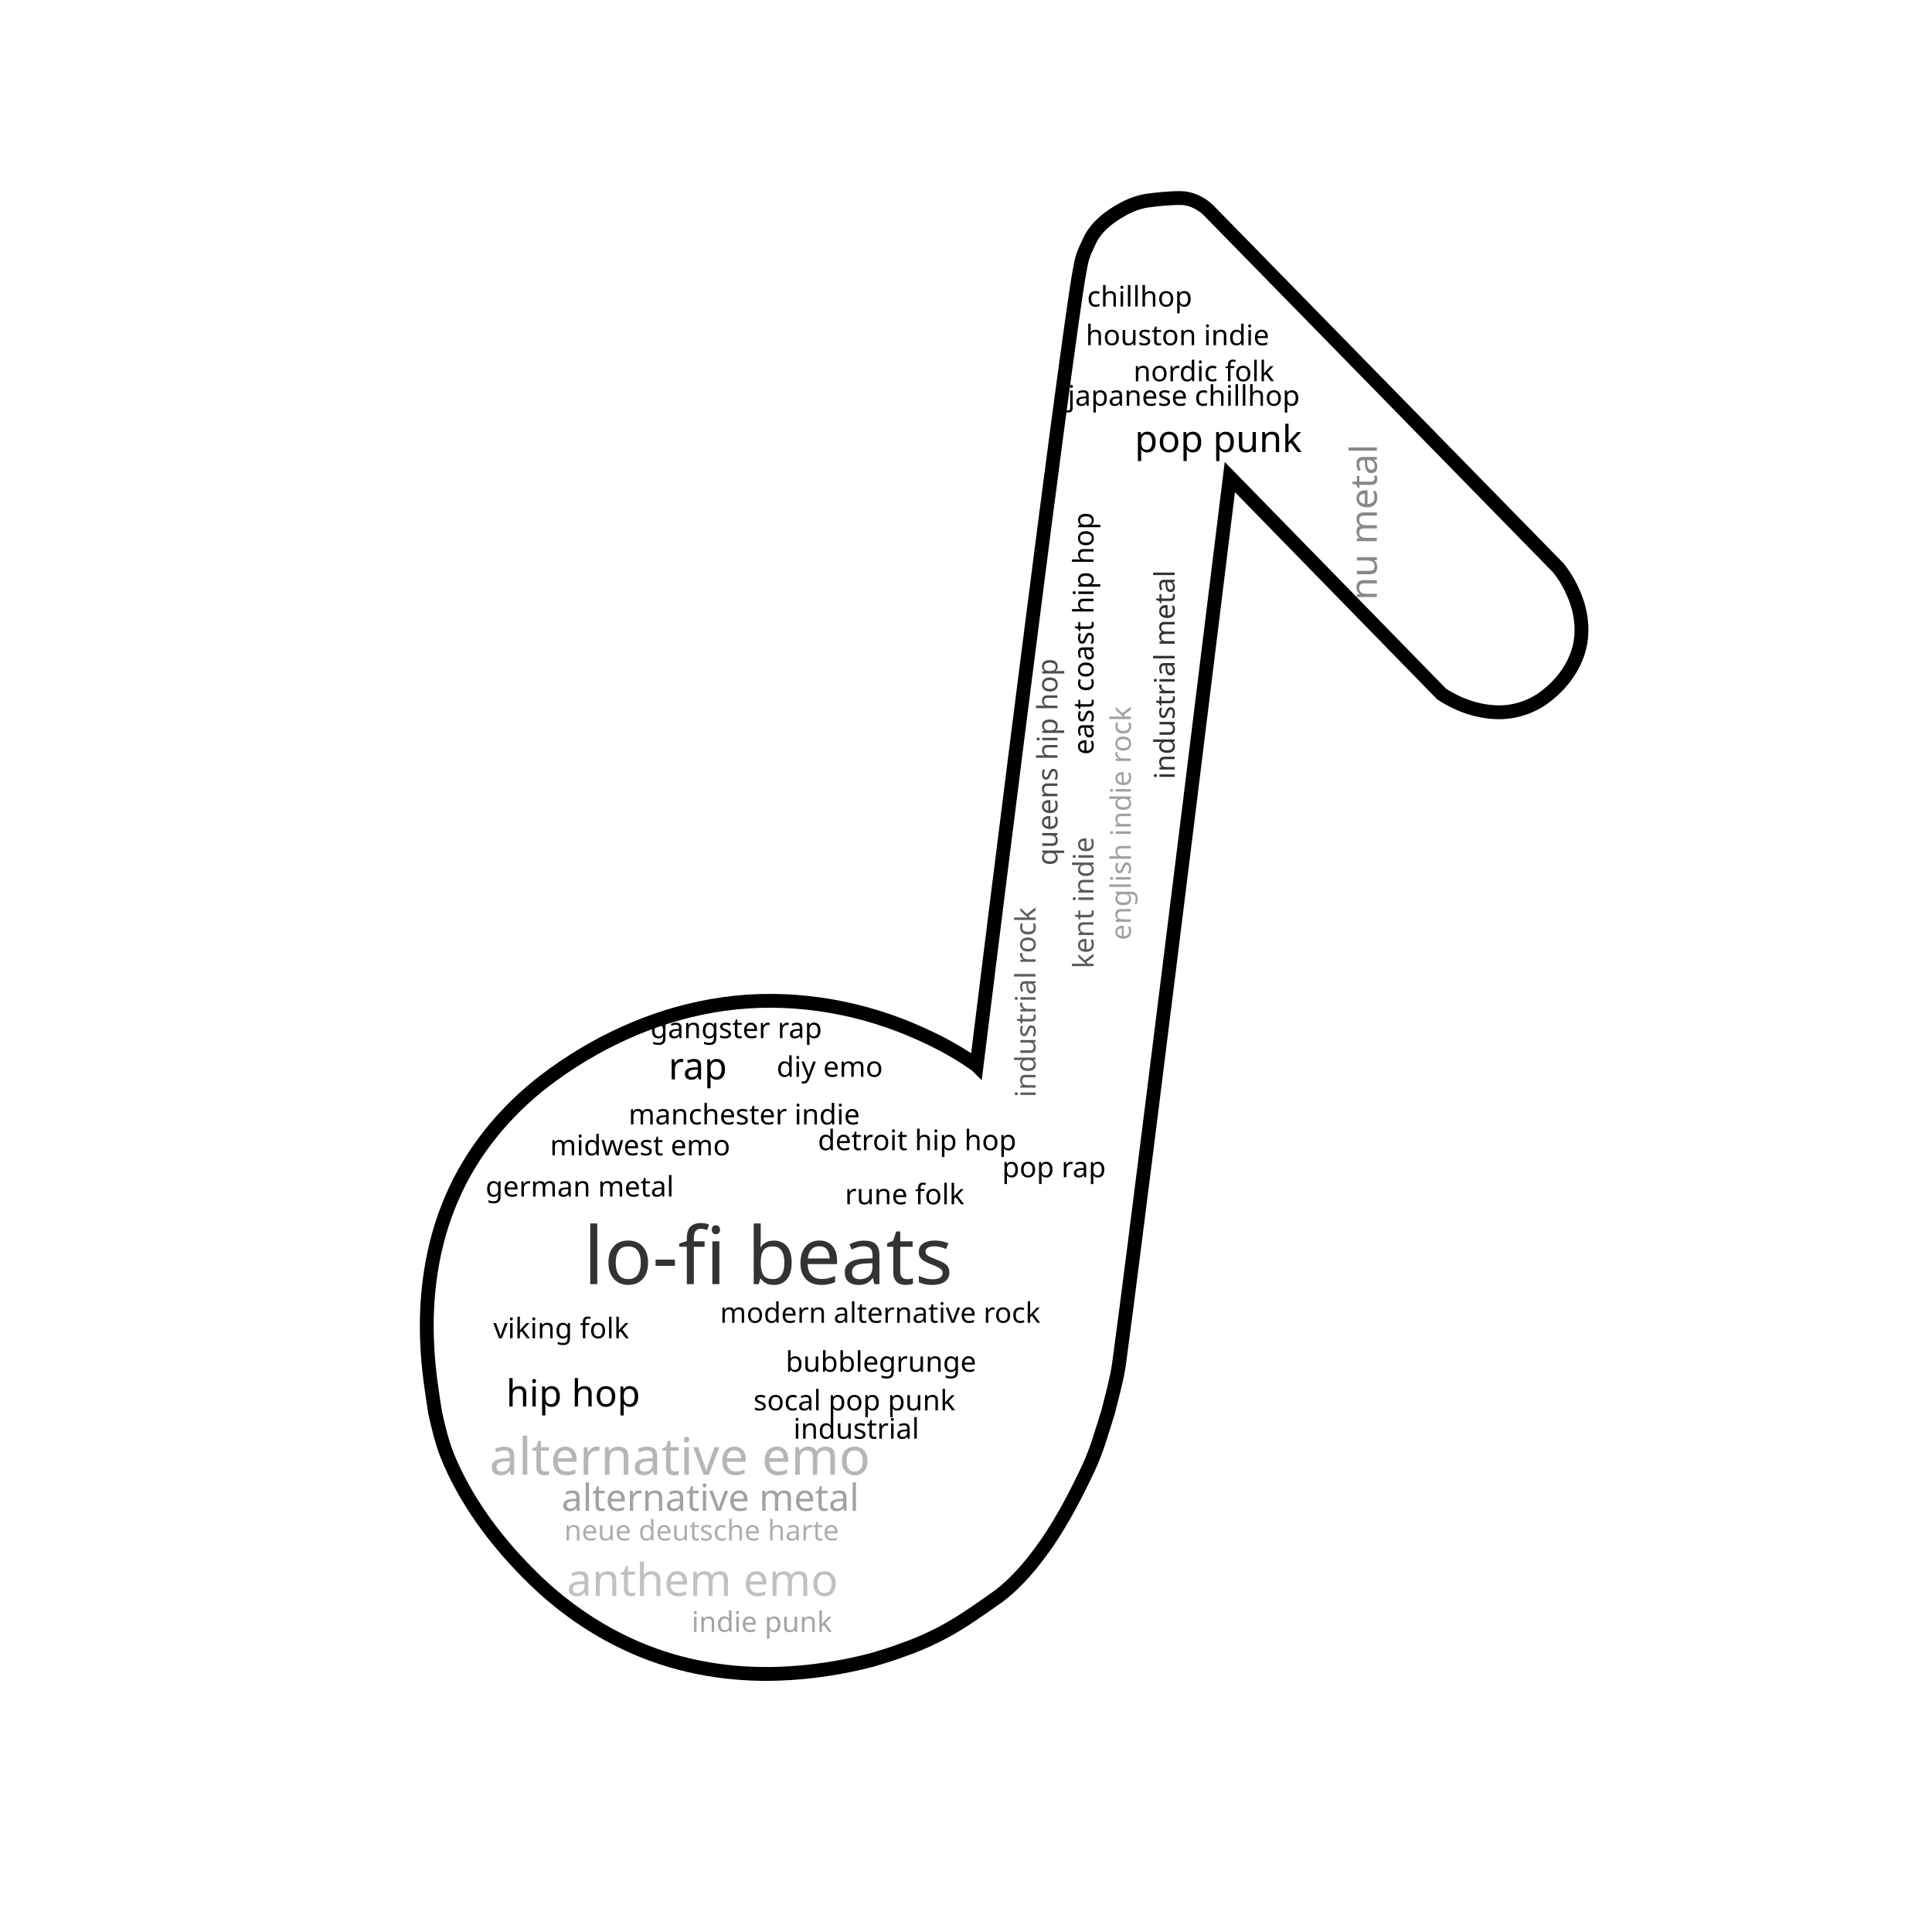
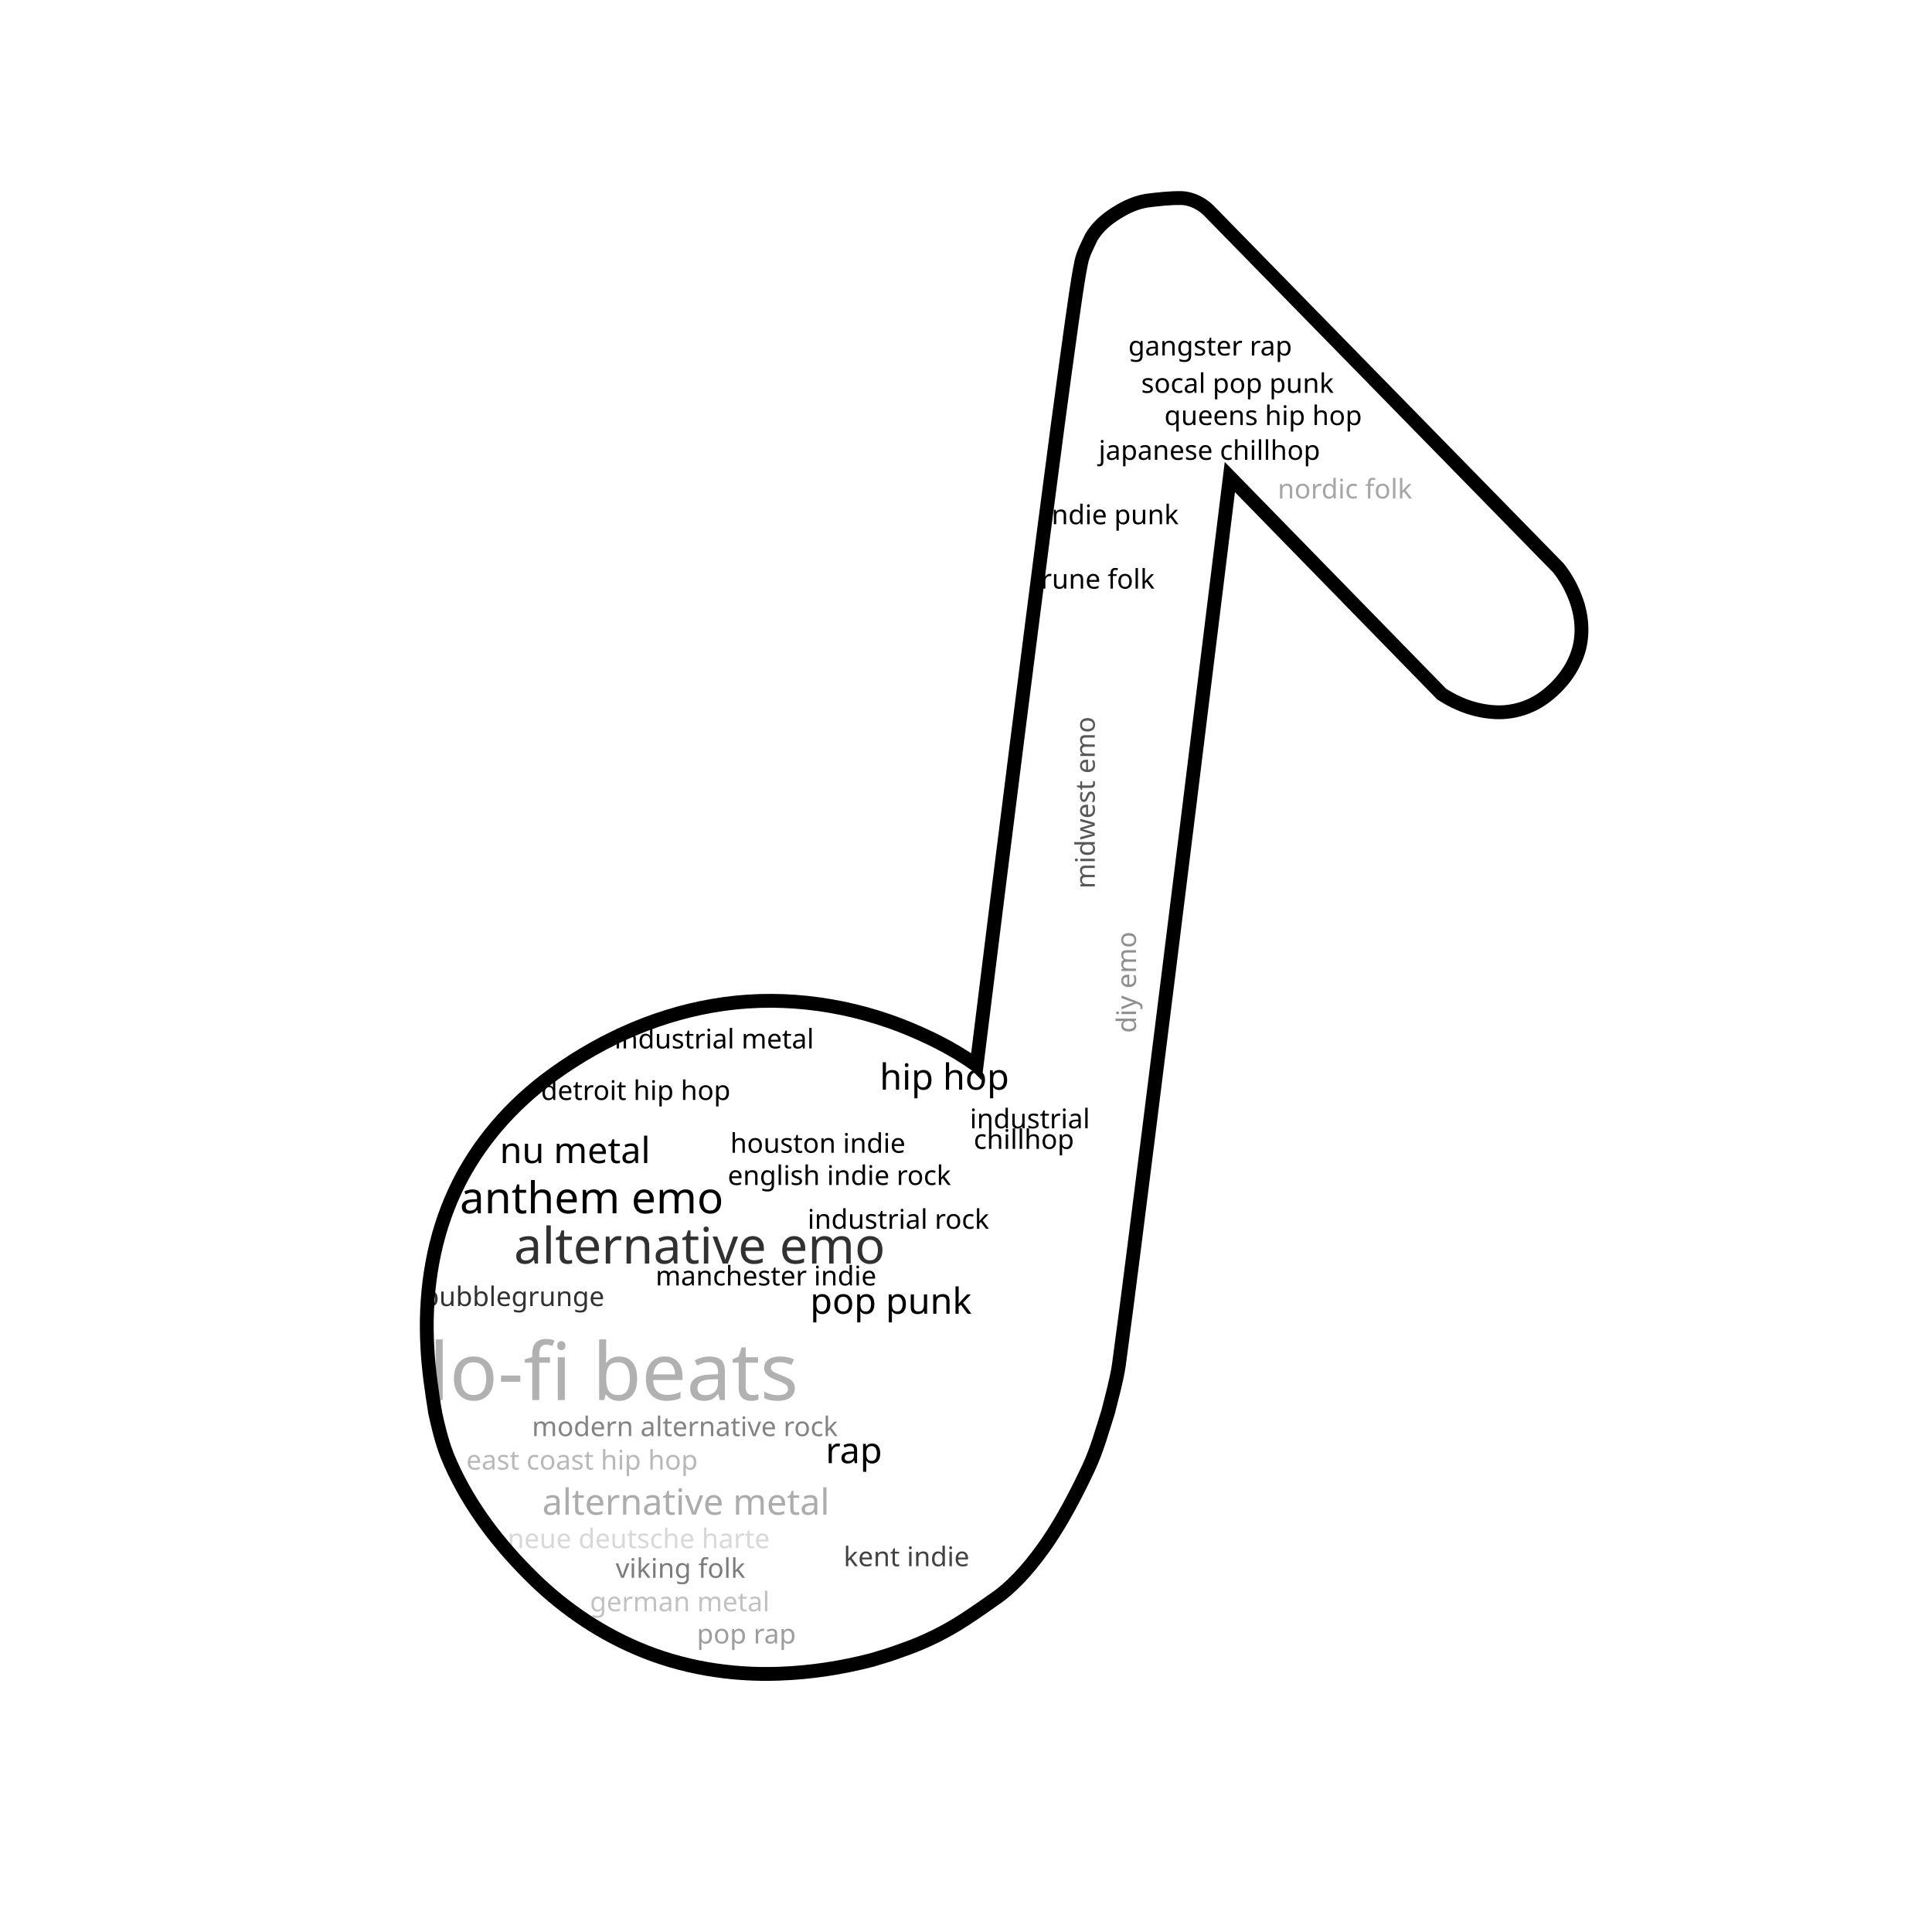
<svg xmlns="http://www.w3.org/2000/svg" width="1500" height="1500" viewBox="0 0 1500 1500" version="1.1" id="svg1062">
  <style>text{font-family:'Droid Sans Mono';font-weight:normal;font-style:normal;}</style>
  <rect width="100%" height="100%" style="fill:white" />
-   <text transform="translate(453,997)" font-size="62" style="fill:rgb(51, 51, 51)">lo-fi beats</text>
-   <text transform="translate(380,1145)" font-size="40" style="fill:rgb(182, 182, 182)">alternative emo</text>
-   <text transform="translate(440,1239)" font-size="35" style="fill:rgb(193, 193, 193)">anthem emo</text>
-   <text transform="translate(881,351)" font-size="29" style="fill:rgb(0, 0, 0)">pop punk</text>
-   <text transform="translate(393,1092)" font-size="29" style="fill:rgb(0, 0, 0)">hip hop</text>
-   <text transform="translate(519,838)" font-size="29" style="fill:rgb(0, 0, 0)">rap</text>
-   <text transform="translate(436,1173)" font-size="29" style="fill:rgb(162, 162, 162)">alternative metal</text>
-   <text transform="translate(1069,466) rotate(-90)" font-size="29" style="fill:rgb(136, 136, 136)">nu metal</text>
-   <text transform="translate(610,1065)" font-size="22" style="fill:rgb(0, 0, 0)">bubblegrunge</text>
-   <text transform="translate(603,836)" font-size="22" style="fill:rgb(0, 0, 0)">diy emo</text>
-   <text transform="translate(537,1267)" font-size="22" style="fill:rgb(164, 164, 164)">indie punk</text>
-   <text transform="translate(880,296)" font-size="22" style="fill:rgb(0, 0, 0)">nordic folk</text>
-   <text transform="translate(656,935)" font-size="22" style="fill:rgb(0, 0, 0)">rune folk</text>
-   <text transform="translate(383,1039)" font-size="22" style="fill:rgb(0, 0, 0)">viking folk</text>
-   <text transform="translate(878,730) rotate(-90)" font-size="22" style="fill:rgb(161, 161, 161)">english indie rock</text>
-   <text transform="translate(488,873)" font-size="22" style="fill:rgb(0, 0, 0)">manchester indie</text>
-   <text transform="translate(635,893)" font-size="22" style="fill:rgb(0, 0, 0)">detroit hip hop</text>
-   <text transform="translate(843,268)" font-size="22" style="fill:rgb(0, 0, 0)">houston indie</text>
-   <text transform="translate(427,897)" font-size="22" style="fill:rgb(0, 0, 0)">midwest emo</text>
-   <text transform="translate(585,1095)" font-size="22" style="fill:rgb(0, 0, 0)">socal pop punk</text>
-   <text transform="translate(849,752) rotate(-90)" font-size="22" style="fill:rgb(91, 91, 91)">kent indie</text>
-   <text transform="translate(559,1027)" font-size="22" style="fill:rgb(11, 11, 11)">modern alternative rock</text>
-   <text transform="translate(377,929)" font-size="22" style="fill:rgb(0, 0, 0)">german metal</text>
-   <text transform="translate(616,1117)" font-size="22" style="fill:rgb(0, 0, 0)">industrial</text>
-   <text transform="translate(912,605) rotate(-90)" font-size="22" style="fill:rgb(51, 51, 51)">industrial metal</text>
-   <text transform="translate(804,852) rotate(-90)" font-size="22" style="fill:rgb(93, 93, 93)">industrial rock</text>
-   <text transform="translate(438,1196)" font-size="22" style="fill:rgb(174, 174, 174)">neue deutsche harte</text>
-   <text transform="translate(829,315)" font-size="22" style="fill:rgb(0, 0, 0)">japanese chillhop</text>
-   <text transform="translate(844,238)" font-size="22" style="fill:rgb(0, 0, 0)">chillhop</text>
-   <text transform="translate(849,586) rotate(-90)" font-size="22" style="fill:rgb(1, 1, 1)">east coast hip hop</text>
-   <text transform="translate(505,806)" font-size="22" style="fill:rgb(0, 0, 0)">gangster rap</text>
-   <text transform="translate(778,914)" font-size="22" style="fill:rgb(0, 0, 0)">pop rap</text>
-   <text transform="translate(821,672) rotate(-90)" font-size="22" style="fill:rgb(77, 77, 77)">queens hip hop</text>
+   <text transform="translate(333,1087)" font-size="62" style="fill:rgb(177, 177, 177)">lo-fi beats</text>
+   <text transform="translate(399,981)" font-size="39" style="fill:rgb(49, 49, 49)">alternative emo</text>
+   <text transform="translate(357,942)" font-size="34" style="fill:rgb(0, 0, 0)">anthem emo</text>
+   <text transform="translate(629,1020)" font-size="28" style="fill:rgb(0, 0, 0)">pop punk</text>
+   <text transform="translate(683,846)" font-size="28" style="fill:rgb(0, 0, 0)">hip hop</text>
+   <text transform="translate(641,1136)" font-size="28" style="fill:rgb(0, 0, 0)">rap</text>
+   <text transform="translate(421,1176)" font-size="28" style="fill:rgb(172, 172, 172)">alternative metal</text>
+   <text transform="translate(388,903)" font-size="28" style="fill:rgb(0, 0, 0)">nu metal</text>
+   <text transform="translate(328,1014)" font-size="21" style="fill:rgb(50, 50, 50)">bubblegrunge</text>
+   <text transform="translate(882,802) rotate(-90)" font-size="21" style="fill:rgb(143, 143, 143)">diy emo</text>
+   <text transform="translate(811,407)" font-size="21" style="fill:rgb(0, 0, 0)">indie punk</text>
+   <text transform="translate(992,387)" font-size="21" style="fill:rgb(165, 165, 165)">nordic folk</text>
+   <text transform="translate(808,457)" font-size="21" style="fill:rgb(0, 0, 0)">rune folk</text>
+   <text transform="translate(478,1225)" font-size="21" style="fill:rgb(124, 124, 124)">viking folk</text>
+   <text transform="translate(565,920)" font-size="21" style="fill:rgb(0, 0, 0)">english indie rock</text>
+   <text transform="translate(509,998)" font-size="21" style="fill:rgb(0, 0, 0)">manchester indie</text>
+   <text transform="translate(420,854)" font-size="21" style="fill:rgb(0, 0, 0)">detroit hip hop</text>
+   <text transform="translate(567,895)" font-size="21" style="fill:rgb(0, 0, 0)">houston indie</text>
+   <text transform="translate(850,690) rotate(-90)" font-size="21" style="fill:rgb(87, 87, 87)">midwest emo</text>
+   <text transform="translate(886,305)" font-size="21" style="fill:rgb(0, 0, 0)">socal pop punk</text>
+   <text transform="translate(655,1216)" font-size="21" style="fill:rgb(67, 67, 67)">kent indie</text>
+   <text transform="translate(413,1115)" font-size="21" style="fill:rgb(131, 131, 131)">modern alternative rock</text>
+   <text transform="translate(458,1251)" font-size="21" style="fill:rgb(194, 194, 194)">german metal</text>
+   <text transform="translate(753,876)" font-size="21" style="fill:rgb(0, 0, 0)">industrial</text>
+   <text transform="translate(477,814)" font-size="21" style="fill:rgb(0, 0, 0)">industrial metal</text>
+   <text transform="translate(627,954)" font-size="21" style="fill:rgb(0, 0, 0)">industrial rock</text>
+   <text transform="translate(394,1202)" font-size="21" style="fill:rgb(216, 216, 216)">neue deutsche harte</text>
+   <text transform="translate(853,357)" font-size="21" style="fill:rgb(0, 0, 0)">japanese chillhop</text>
+   <text transform="translate(756,892)" font-size="21" style="fill:rgb(0, 0, 0)">chillhop</text>
+   <text transform="translate(362,1141)" font-size="21" style="fill:rgb(184, 184, 184)">east coast hip hop</text>
+   <text transform="translate(876,276)" font-size="21" style="fill:rgb(0, 0, 0)">gangster rap</text>
+   <text transform="translate(541,1276)" font-size="21" style="fill:rgb(157, 157, 157)">pop rap</text>
+   <text transform="translate(904,330)" font-size="21" style="fill:rgb(0, 0, 0)">queens hip hop</text>
  <defs id="defs1056" />
  <g id="layer1">
    <path id="path1760" style="fill:none;stroke:#000000;stroke-width:10.737;stroke-linecap:butt;stroke-linejoin:miter;stroke-miterlimit:4;stroke-dasharray:none;stroke-opacity:1" d="m 758.232,827.143 c -18.344,-13.149 -38.765,-23.168 -59.76,-31.318 -46.061,-17.577 -96.838,-23.49 -145.511,-14.911 -47.287,8.194 -91.914,29.144 -129.988,58.132 -31.107,23.918 -56.87,55.259 -72.308,91.473 -15.824,36.591 -21.156,77.112 -18.793,116.732 0.864,16.437 3.338,32.738 5.867,48.982 0.426,1.095 -0.281,-2.474 -0.103,-0.408 2.492,11.46 5.206,22.938 9.429,33.903 14.028,34.568 36.566,65.126 62.722,91.492 24.23,24.729 53.087,45.053 84.993,58.605 34.605,14.819 72.603,21.006 110.141,19.634 24.296,-0.852 48.477,-4.546 71.998,-10.655 7.975,-2.343 15.943,-4.728 23.709,-7.702 17.093,-5.89 33.439,-13.905 48.556,-23.822 8.846,-5.783 17.52,-11.829 26.128,-17.957 15.02,-11.358 26.976,-26.195 37.71,-41.529 12.443,-18.285 22.638,-37.989 32.056,-57.966 6.728,-14.46 10.512,-28.657 15.358,-43.865 2.902,-11.732 6.481,-24.317 8.256,-36.247 8.003,-59.249 15.297,-118.591 22.832,-177.9 21.399,-170.439 42.401,-340.928 63.325,-511.426 l 164.35,168.384 c 13.309,8.776 29.074,14.261 45.104,14.244 13.381,-0.12 26.663,-4.858 37.022,-13.346 11.579,-9.185 20.902,-21.732 24.711,-36.14 3.524,-13.605 1.722,-28.2 -3.637,-41.081 -3.118,-7.749 -7.335,-15.063 -12.557,-21.586 L 937.959,162.936 c -6.804,-6.387 -14.632,-8.936 -20.499,-9.163 -9.126,-0.112 -18.234,0.882 -27.265,2.059 -8.4,1.414 -15.971,4.887 -22.599,9.045 -8.188,5.002 -15.539,11.129 -20.394,19.488 -3.011,6.612 -6.204,12.139 -7.712,19.253 -3.22,15.791 -5.12,31.809 -7.515,47.737 -14.795,105.995 -28.049,212.196 -41.579,318.357 -10.841,85.796 -21.554,171.608 -32.163,257.432 z" />
  </g>
</svg>
